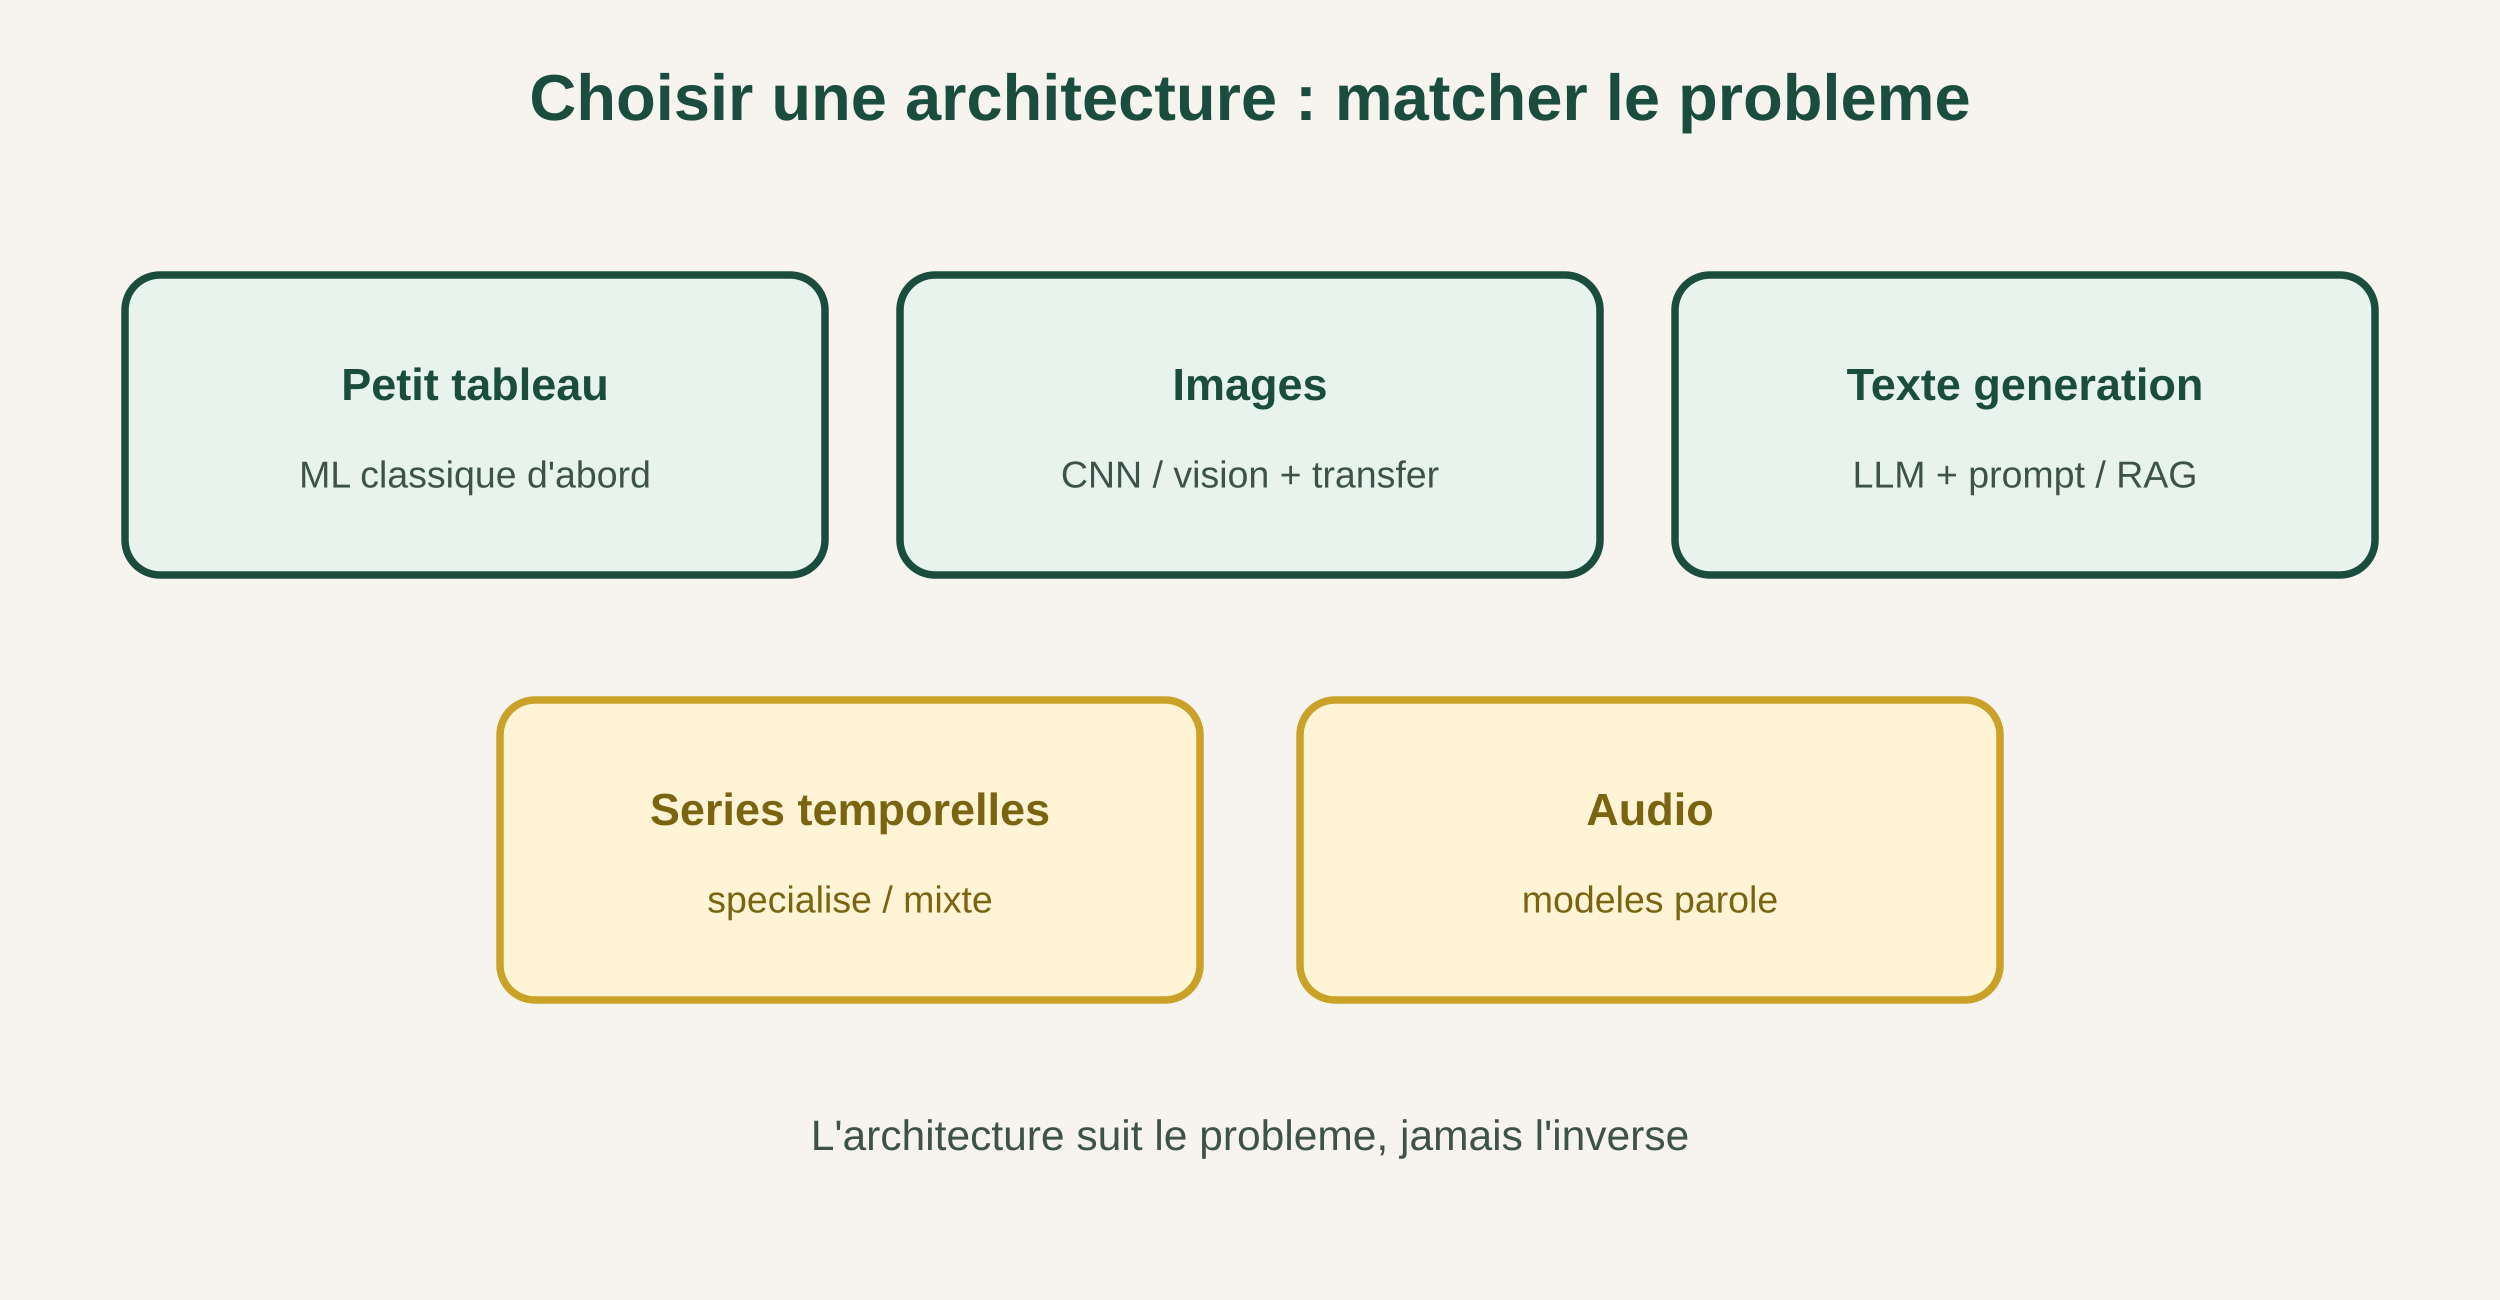
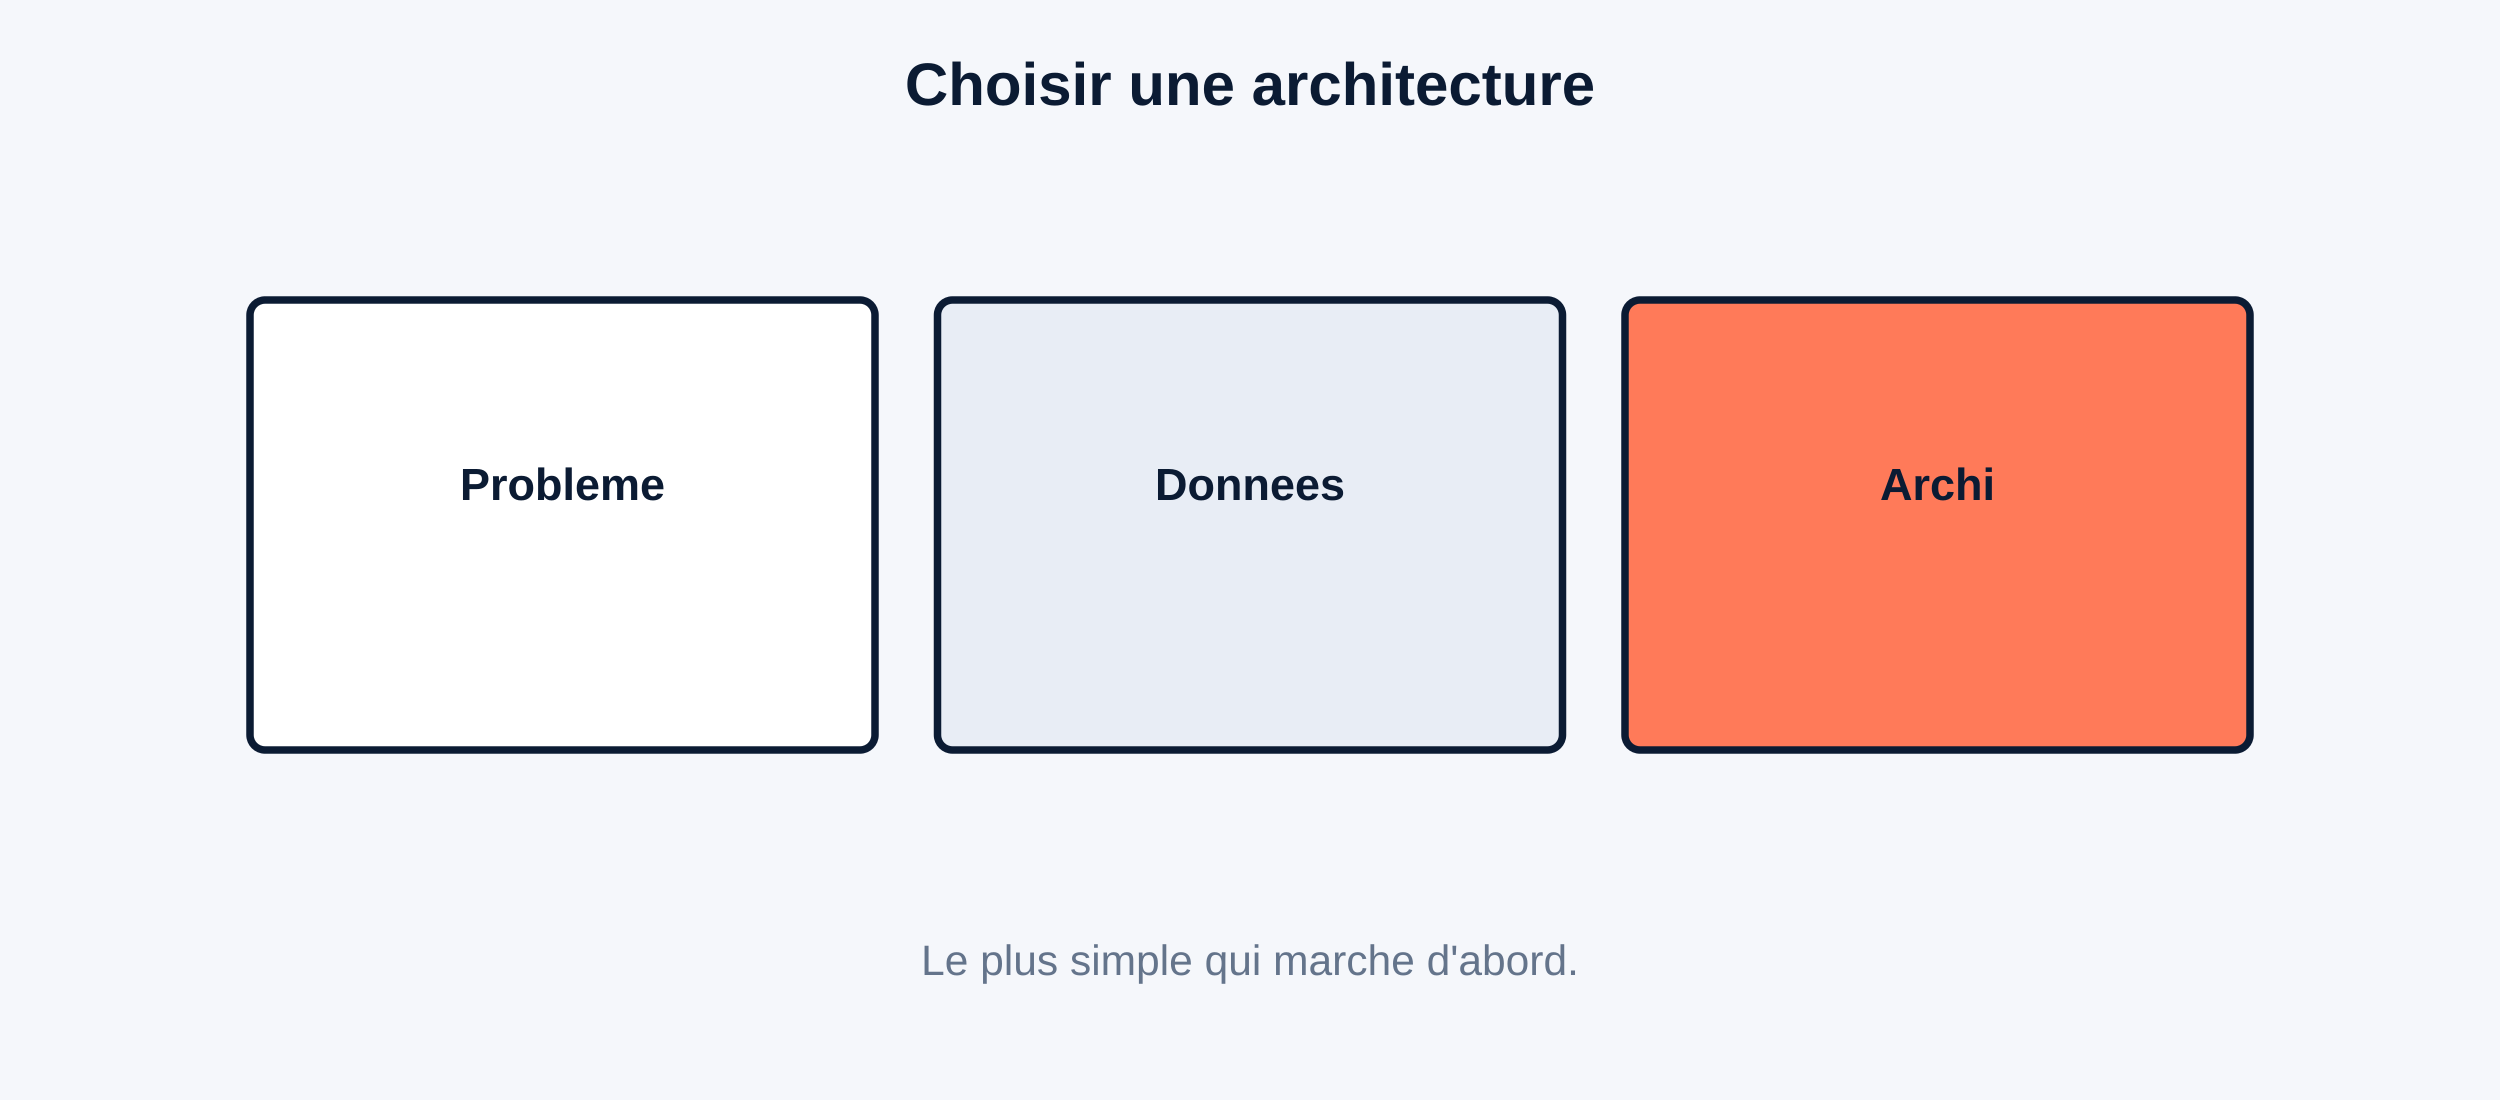
- <svg xmlns="http://www.w3.org/2000/svg" width="1000" height="520" viewBox="0 0 1000 520">
-   <rect width="1000" height="520" fill="#f7f4ef" />
-   <text x="500" y="48" text-anchor="middle" font-family="Segoe UI, Arial, sans-serif" font-size="26" fill="#1a4d3e" font-weight="700">Choisir une architecture : matcher le probleme</text>
-   <rect x="50" y="110" width="280" height="120" rx="14" fill="#e8f3ee" stroke="#1a4d3e" stroke-width="3" />
-   <text x="190" y="160" text-anchor="middle" font-family="Segoe UI, Arial, sans-serif" font-size="18" fill="#1a4d3e" font-weight="700">Petit tableau</text>
-   <text x="190" y="195" text-anchor="middle" font-family="Segoe UI, Arial, sans-serif" font-size="15" fill="#3d5248">ML classique d'abord</text>
-   <rect x="360" y="110" width="280" height="120" rx="14" fill="#e8f3ee" stroke="#1a4d3e" stroke-width="3" />
-   <text x="500" y="160" text-anchor="middle" font-family="Segoe UI, Arial, sans-serif" font-size="18" fill="#1a4d3e" font-weight="700">Images</text>
-   <text x="500" y="195" text-anchor="middle" font-family="Segoe UI, Arial, sans-serif" font-size="15" fill="#3d5248">CNN / vision + transfer</text>
-   <rect x="670" y="110" width="280" height="120" rx="14" fill="#e8f3ee" stroke="#1a4d3e" stroke-width="3" />
-   <text x="810" y="160" text-anchor="middle" font-family="Segoe UI, Arial, sans-serif" font-size="18" fill="#1a4d3e" font-weight="700">Texte generation</text>
-   <text x="810" y="195" text-anchor="middle" font-family="Segoe UI, Arial, sans-serif" font-size="15" fill="#3d5248">LLM + prompt / RAG</text>
-   <rect x="200" y="280" width="280" height="120" rx="14" fill="#fff4d6" stroke="#c9a227" stroke-width="3" />
-   <text x="340" y="330" text-anchor="middle" font-family="Segoe UI, Arial, sans-serif" font-size="18" fill="#7a6410" font-weight="700">Series temporelles</text>
-   <text x="340" y="365" text-anchor="middle" font-family="Segoe UI, Arial, sans-serif" font-size="15" fill="#7a6410">specialise / mixte</text>
-   <rect x="520" y="280" width="280" height="120" rx="14" fill="#fff4d6" stroke="#c9a227" stroke-width="3" />
-   <text x="660" y="330" text-anchor="middle" font-family="Segoe UI, Arial, sans-serif" font-size="18" fill="#7a6410" font-weight="700">Audio</text>
-   <text x="660" y="365" text-anchor="middle" font-family="Segoe UI, Arial, sans-serif" font-size="15" fill="#7a6410">modeles parole</text>
-   <text x="500" y="460" text-anchor="middle" font-family="Segoe UI, Arial, sans-serif" font-size="17" fill="#3d5248">L'architecture suit le probleme, jamais l'inverse</text>
+ <svg xmlns="http://www.w3.org/2000/svg" width="1000" height="440" viewBox="0 0 1000 440">
+   <rect width="1000" height="440" fill="#f5f7fb" />
+   <text x="500" y="42" text-anchor="middle" font-family="Segoe UI, Arial, sans-serif" font-size="24" fill="#0b1b33" font-weight="700">Choisir une architecture</text>
+   <rect x="100" y="120" width="250" height="180" rx="6" fill="#ffffff" stroke="#0b1b33" stroke-width="3" />
+   <text x="225" y="200" text-anchor="middle" font-family="Segoe UI, Arial, sans-serif" font-size="18" fill="#0b1b33" font-weight="700">Probleme</text>
+   <rect x="375" y="120" width="250" height="180" rx="6" fill="#e8edf5" stroke="#0b1b33" stroke-width="3" />
+   <text x="500" y="200" text-anchor="middle" font-family="Segoe UI, Arial, sans-serif" font-size="18" fill="#0b1b33" font-weight="700">Donnees</text>
+   <rect x="650" y="120" width="250" height="180" rx="6" fill="#ff7a59" stroke="#0b1b33" stroke-width="3" />
+   <text x="775" y="200" text-anchor="middle" font-family="Segoe UI, Arial, sans-serif" font-size="18" fill="#0b1b33" font-weight="700">Archi</text>
+   <text x="500" y="390" text-anchor="middle" font-family="Segoe UI, Arial, sans-serif" font-size="17" fill="#64748b" font-weight="400">Le plus simple qui marche d'abord.</text>
</svg>
